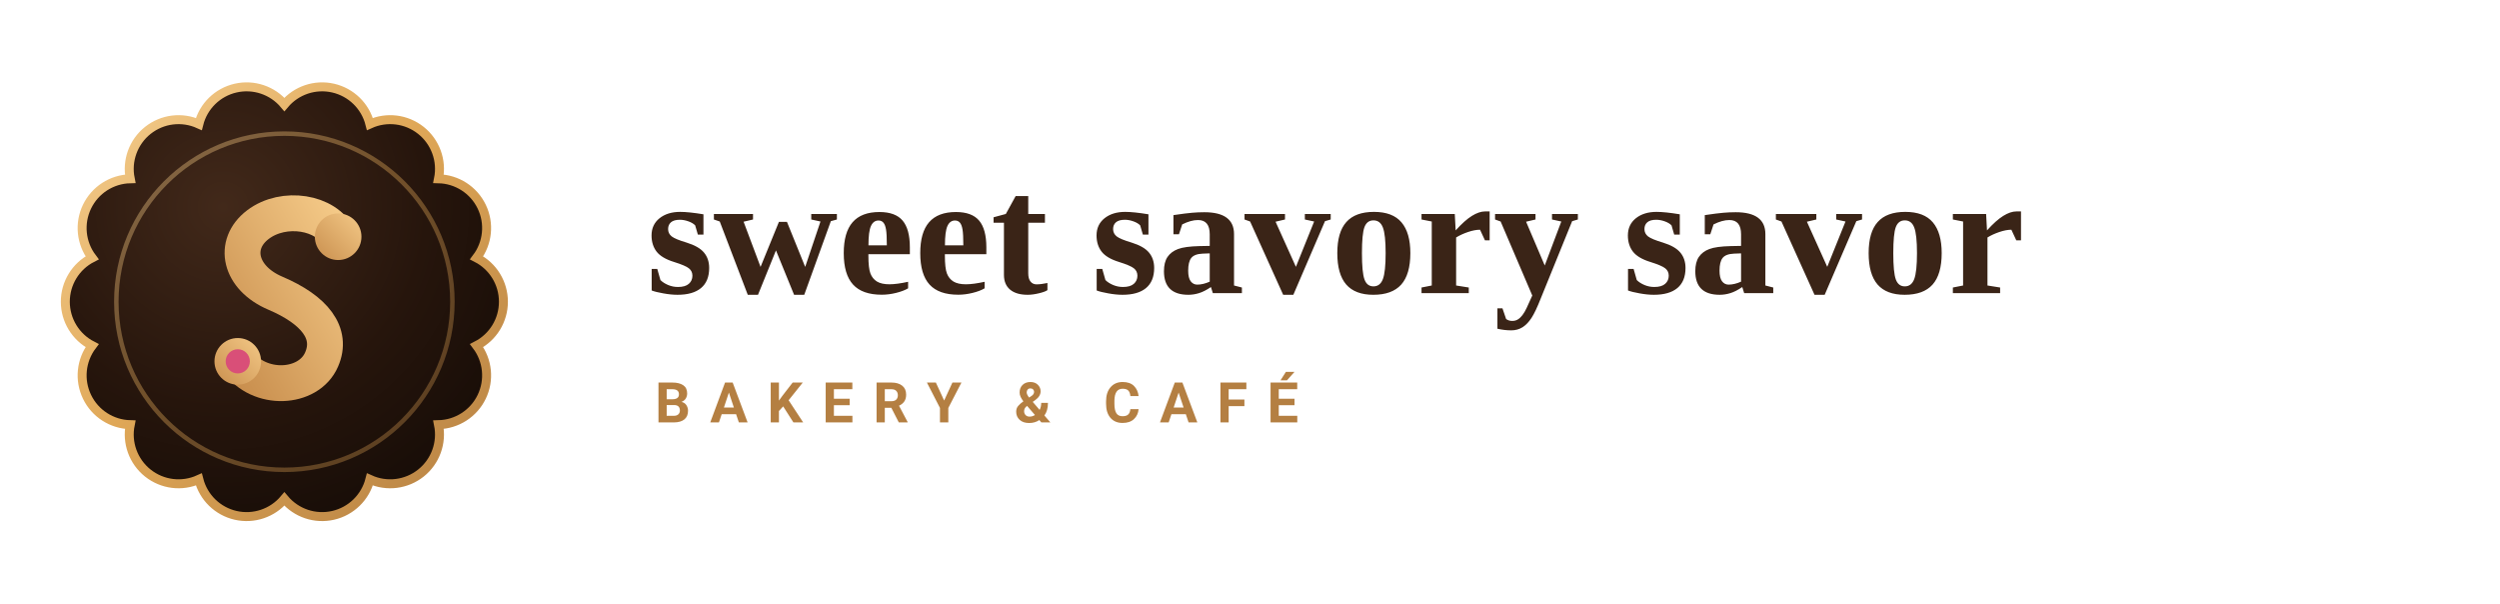
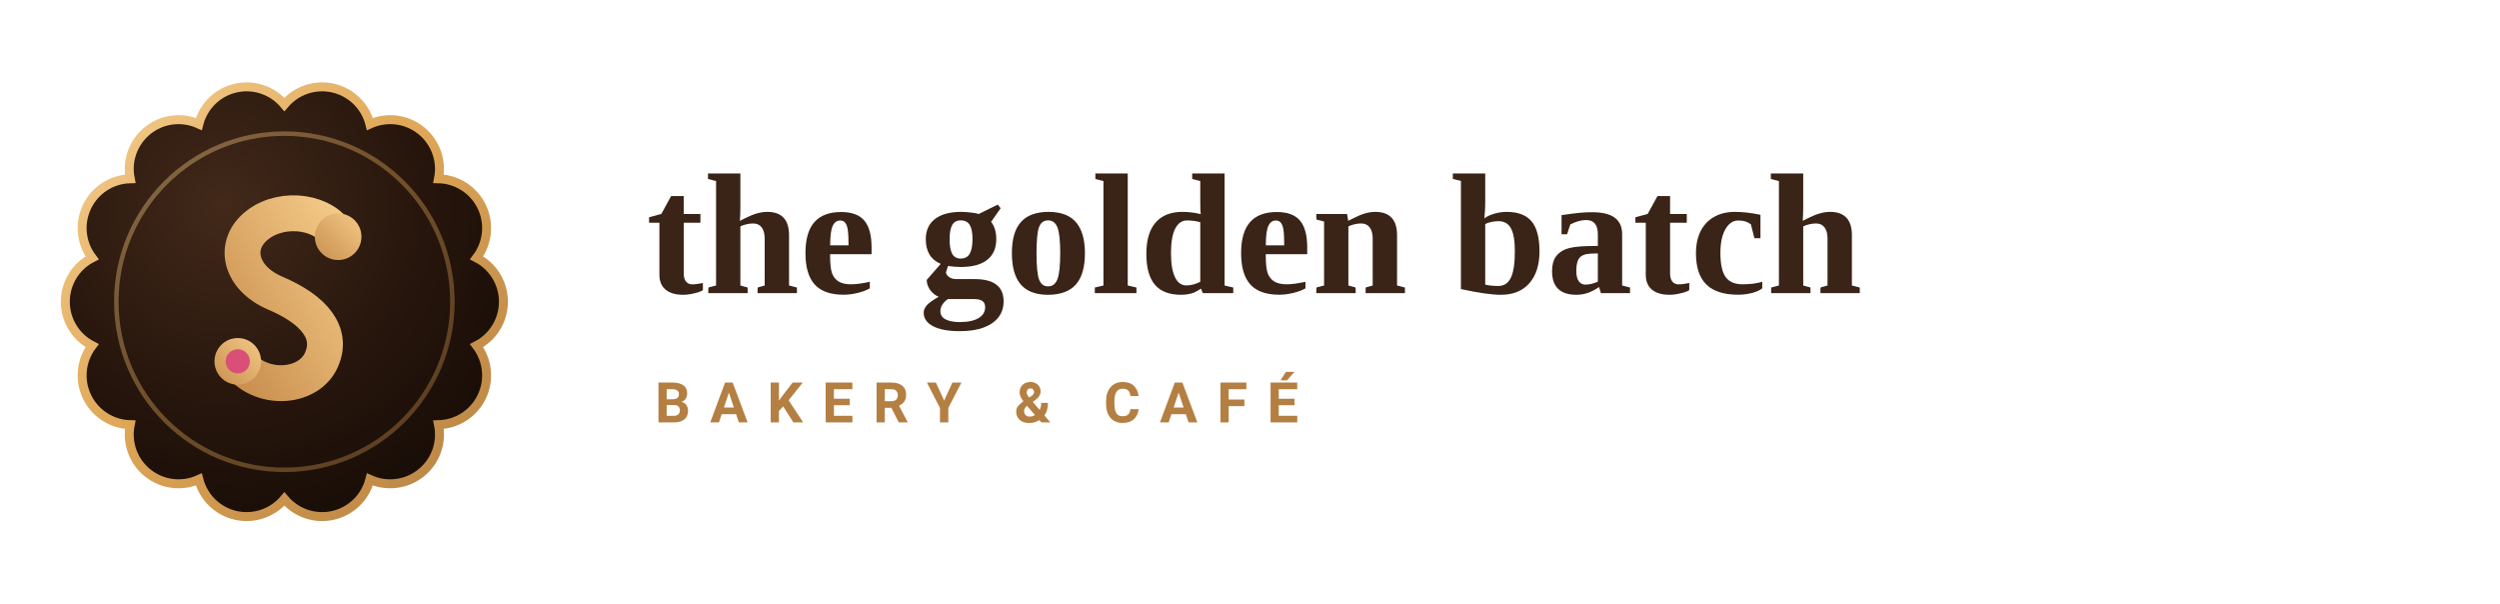
- <svg xmlns="http://www.w3.org/2000/svg" viewBox="0 0 580 140" role="img" aria-label="Sweet Savory Savor — bakery and café">
+ <svg xmlns="http://www.w3.org/2000/svg" viewBox="0 0 580 140" role="img" aria-label="The Golden Batch — bakery and café">
  <defs>
    <radialGradient id="sssl-esp" cx="36%" cy="28%" r="85%">
      <stop offset="0%" stop-color="#42291a" />
      <stop offset="55%" stop-color="#26150c" />
      <stop offset="100%" stop-color="#140b06" />
    </radialGradient>
    <linearGradient id="sssl-rim" x1="0%" y1="0%" x2="100%" y2="100%">
      <stop offset="0%" stop-color="#f6d194" />
      <stop offset="45%" stop-color="#dfa757" />
      <stop offset="100%" stop-color="#b47f42" />
    </linearGradient>
    <linearGradient id="sssl-pipe" x1="100%" y1="0%" x2="0%" y2="100%">
      <stop offset="0%" stop-color="#f4c987" />
      <stop offset="100%" stop-color="#c98f4e" />
    </linearGradient>
  </defs>
  <g transform="translate(14 18) scale(1.04)">
    <path d="M 50.00 6.00 A 11 11 0 0 1 69.09 10.36 A 11 11 0 0 1 84.40 22.57 A 11 11 0 0 1 92.90 40.21 A 11 11 0 0 1 92.90 59.79 A 11 11 0 0 1 84.40 77.43 A 11 11 0 0 1 69.09 89.64 A 11 11 0 0 1 50.00 94.00 A 11 11 0 0 1 30.91 89.64 A 11 11 0 0 1 15.60 77.43 A 11 11 0 0 1 7.10 59.79 A 11 11 0 0 1 7.10 40.21 A 11 11 0 0 1 15.60 22.57 A 11 11 0 0 1 30.91 10.36 A 11 11 0 0 1 50.00 6.00 Z" fill="url(#sssl-esp)" stroke="url(#sssl-rim)" stroke-width="2" />
    <circle cx="50" cy="50" r="37.5" fill="none" stroke="url(#sssl-rim)" stroke-opacity="0.4" stroke-width="1" />
    <path d="M62 35.5 C59.4 30 49.9 28.4 44.1 32.8 C38.3 37.2 40 44.7 48 48.1 C56.7 51.8 60.9 57 58.3 62.9 C55.4 69.6 44.3 70.1 39.6 63.3" fill="none" stroke="url(#sssl-pipe)" stroke-width="8" stroke-linecap="round" />
    <circle cx="62" cy="35.5" r="5.2" fill="url(#sssl-pipe)" />
    <circle cx="39.6" cy="63.3" r="5.2" fill="url(#sssl-pipe)" />
    <circle cx="39.6" cy="63.3" r="2.7" fill="#d94f78" />
  </g>
-   <text x="150" y="68" font-family="Fraunces, Georgia, 'Times New Roman', serif" font-size="40" font-weight="800" fill="#3a2417">sweet savory savor</text>
+   <text x="150" y="68" font-family="Fraunces, Georgia, 'Times New Roman', serif" font-size="40" font-weight="800" fill="#3a2417">the golden batch</text>
  <text x="152" y="98" font-family="Manrope, Poppins, system-ui, 'Segoe UI', Roboto, sans-serif" font-size="13" font-weight="700" letter-spacing="4.5" fill="#b47f42">BAKERY &amp; CAFÉ</text>
</svg>
